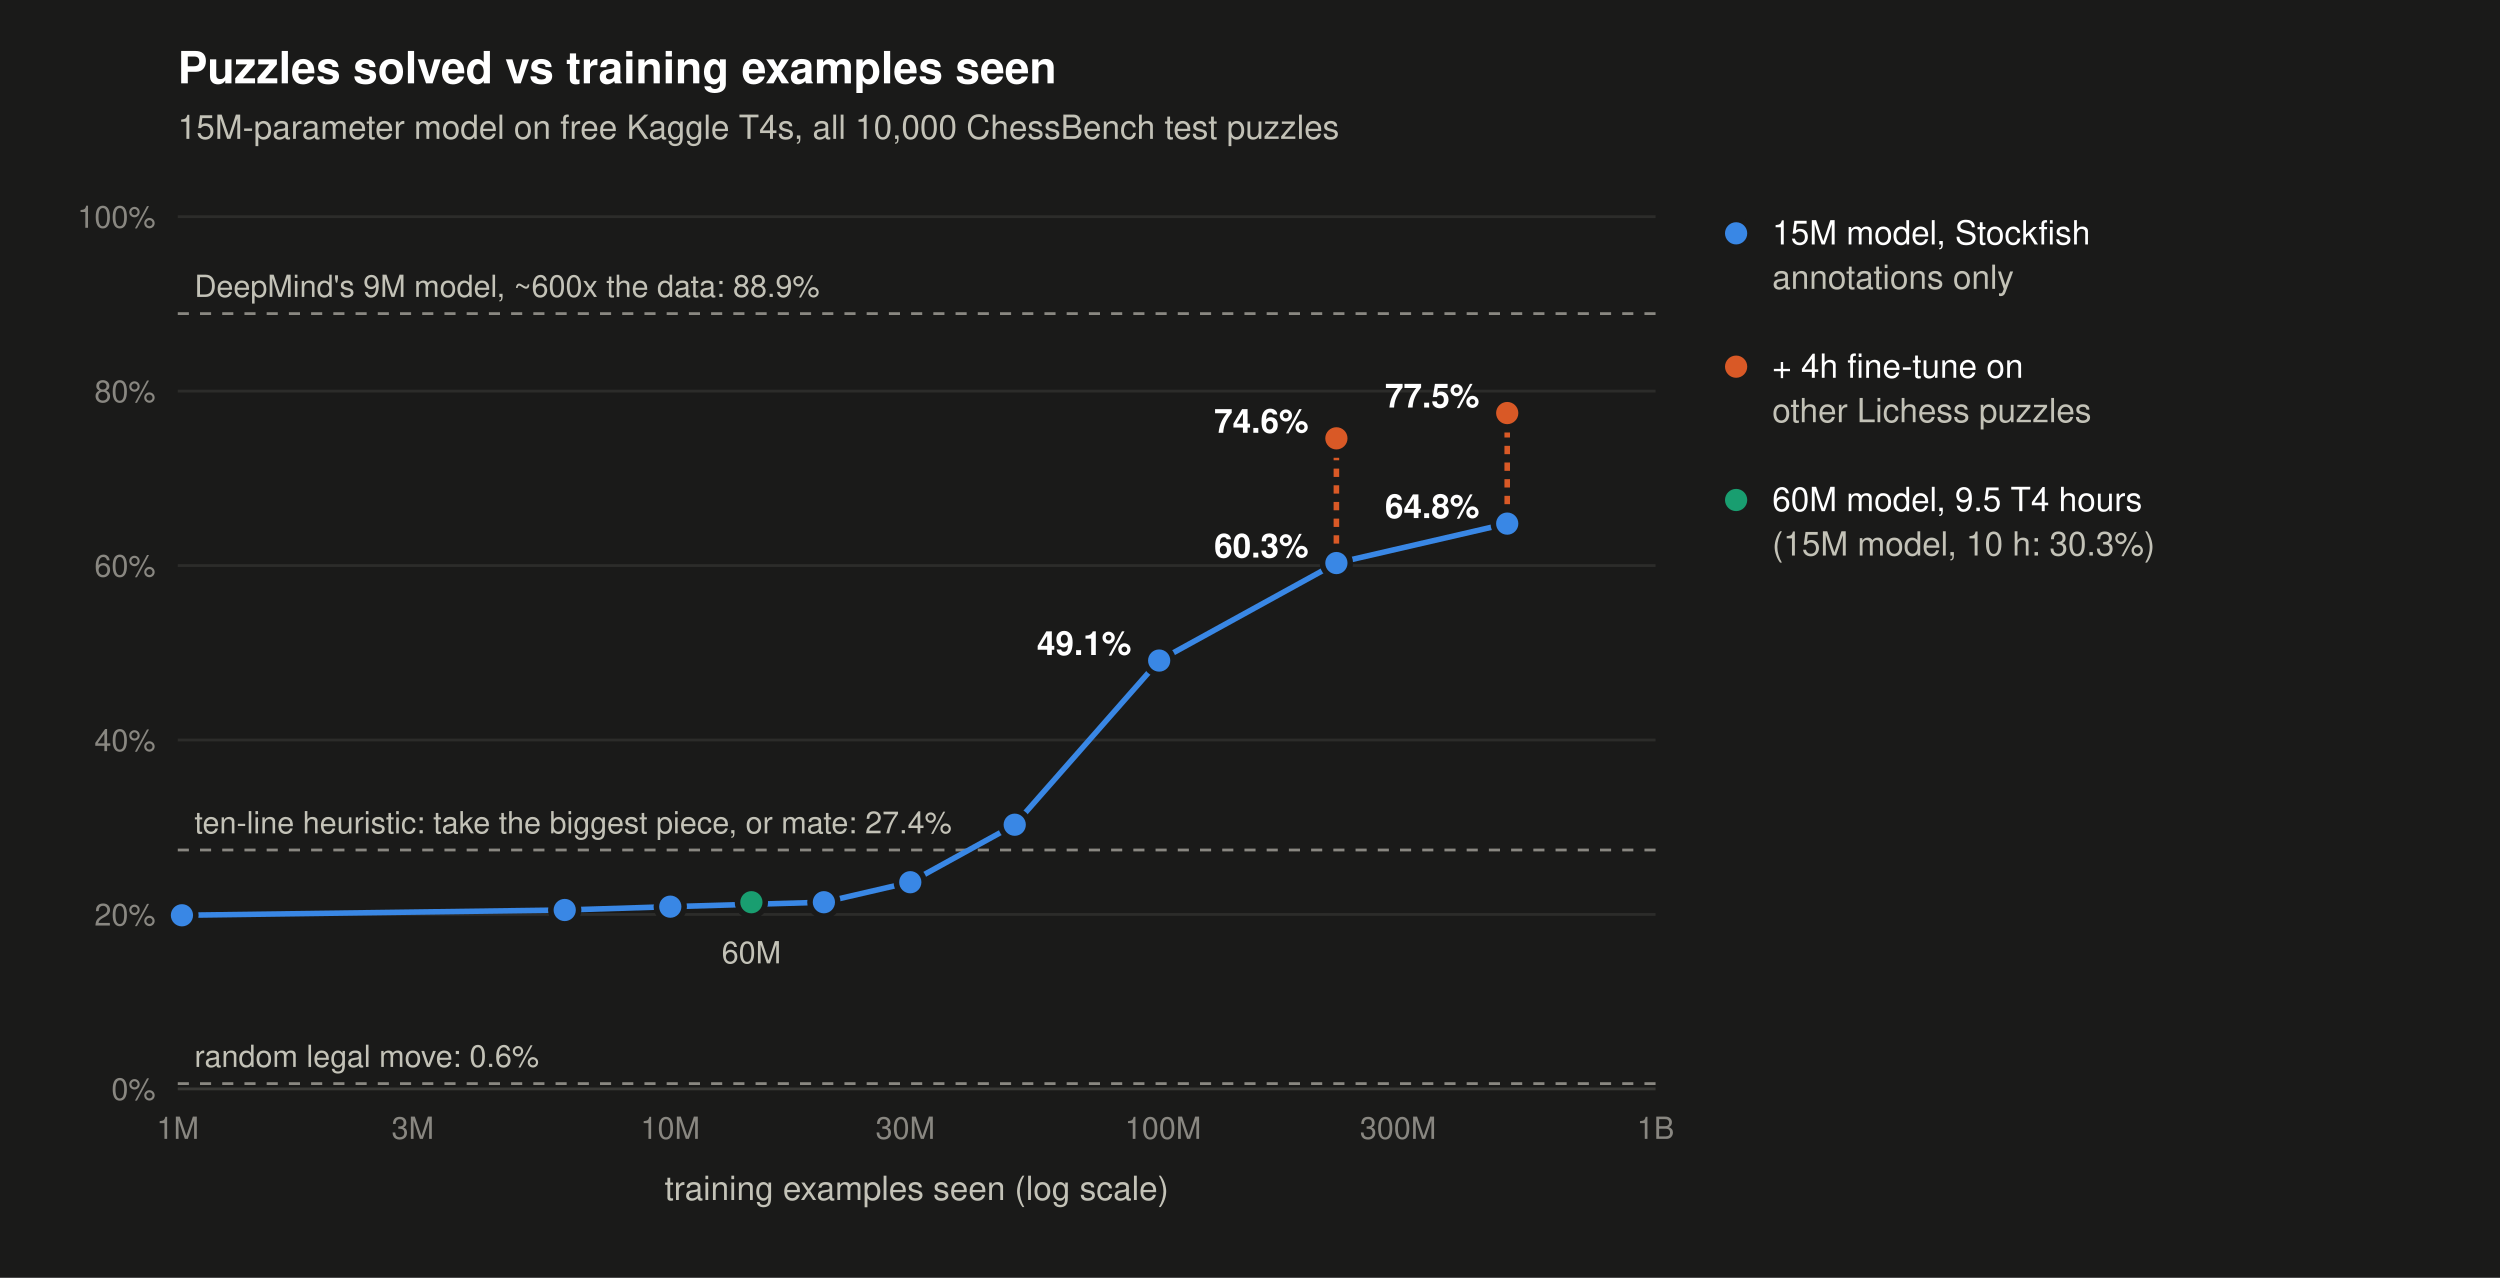
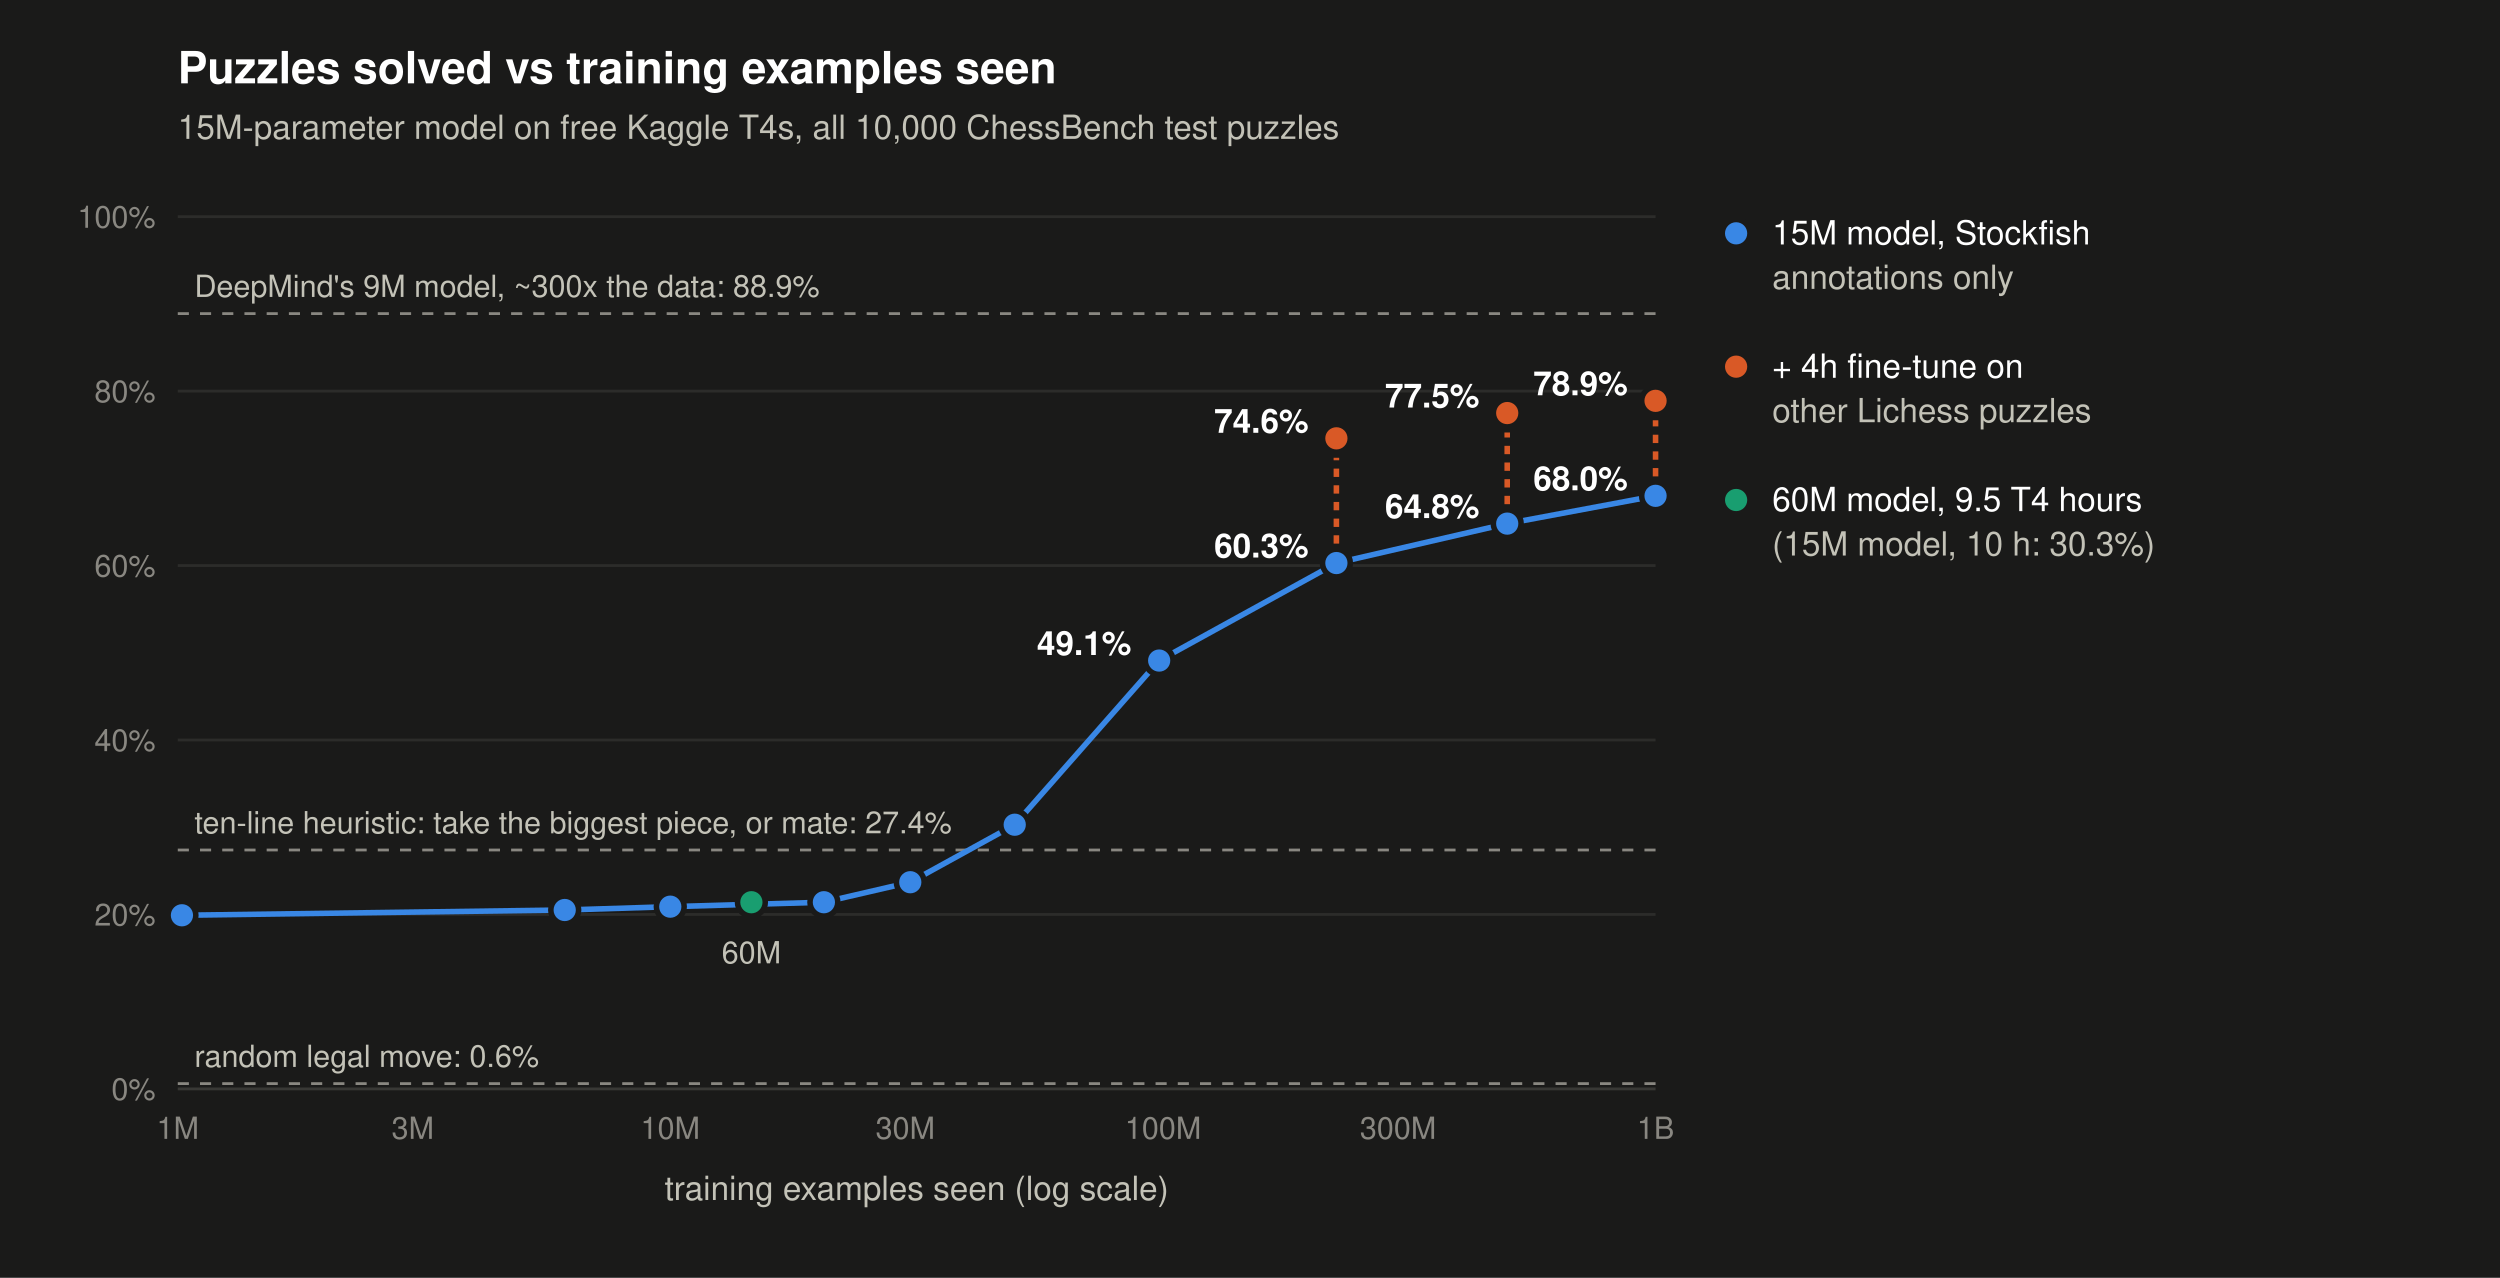
<svg xmlns="http://www.w3.org/2000/svg" viewBox="0 0 900 460" width="900" height="460" role="img" aria-labelledby="t d">
  <rect width="900" height="460" fill="#1a1a19" />
  <text x="64.0" y="30.0" fill="#ffffff" font-size="16" text-anchor="start" font-weight="600" font-family="-apple-system, Segoe UI, Helvetica, Arial, sans-serif">Puzzles solved vs training examples seen</text>
  <text x="64.0" y="50.0" fill="#c3c2b7" font-size="12" text-anchor="start" font-weight="normal" font-family="-apple-system, Segoe UI, Helvetica, Arial, sans-serif">15M-parameter model on free Kaggle T4s, all 10,000 ChessBench test puzzles</text>
  <line x1="64" x2="596" y1="392.0" y2="392.0" stroke="#383835" stroke-width="1" />
  <text x="56.0" y="396.0" fill="#898781" font-size="11" text-anchor="end" font-weight="normal" font-family="-apple-system, Segoe UI, Helvetica, Arial, sans-serif">0%</text>
  <line x1="64" x2="596" y1="329.2" y2="329.2" stroke="#2c2c2a" stroke-width="1" />
  <text x="56.0" y="333.2" fill="#898781" font-size="11" text-anchor="end" font-weight="normal" font-family="-apple-system, Segoe UI, Helvetica, Arial, sans-serif">20%</text>
  <line x1="64" x2="596" y1="266.4" y2="266.4" stroke="#2c2c2a" stroke-width="1" />
  <text x="56.0" y="270.4" fill="#898781" font-size="11" text-anchor="end" font-weight="normal" font-family="-apple-system, Segoe UI, Helvetica, Arial, sans-serif">40%</text>
  <line x1="64" x2="596" y1="203.6" y2="203.6" stroke="#2c2c2a" stroke-width="1" />
  <text x="56.0" y="207.6" fill="#898781" font-size="11" text-anchor="end" font-weight="normal" font-family="-apple-system, Segoe UI, Helvetica, Arial, sans-serif">60%</text>
  <line x1="64" x2="596" y1="140.8" y2="140.8" stroke="#2c2c2a" stroke-width="1" />
  <text x="56.0" y="144.8" fill="#898781" font-size="11" text-anchor="end" font-weight="normal" font-family="-apple-system, Segoe UI, Helvetica, Arial, sans-serif">80%</text>
  <line x1="64" x2="596" y1="78.0" y2="78.0" stroke="#2c2c2a" stroke-width="1" />
  <text x="56.0" y="82.0" fill="#898781" font-size="11" text-anchor="end" font-weight="normal" font-family="-apple-system, Segoe UI, Helvetica, Arial, sans-serif">100%</text>
  <text x="64.0" y="410.0" fill="#898781" font-size="11" text-anchor="middle" font-weight="normal" font-family="-apple-system, Segoe UI, Helvetica, Arial, sans-serif">1M</text>
  <text x="148.6" y="410.0" fill="#898781" font-size="11" text-anchor="middle" font-weight="normal" font-family="-apple-system, Segoe UI, Helvetica, Arial, sans-serif">3M</text>
  <text x="241.3" y="410.0" fill="#898781" font-size="11" text-anchor="middle" font-weight="normal" font-family="-apple-system, Segoe UI, Helvetica, Arial, sans-serif">10M</text>
  <text x="325.9" y="410.0" fill="#898781" font-size="11" text-anchor="middle" font-weight="normal" font-family="-apple-system, Segoe UI, Helvetica, Arial, sans-serif">30M</text>
  <text x="418.7" y="410.0" fill="#898781" font-size="11" text-anchor="middle" font-weight="normal" font-family="-apple-system, Segoe UI, Helvetica, Arial, sans-serif">100M</text>
  <text x="503.3" y="410.0" fill="#898781" font-size="11" text-anchor="middle" font-weight="normal" font-family="-apple-system, Segoe UI, Helvetica, Arial, sans-serif">300M</text>
  <text x="596.0" y="410.0" fill="#898781" font-size="11" text-anchor="middle" font-weight="normal" font-family="-apple-system, Segoe UI, Helvetica, Arial, sans-serif">1B</text>
  <text x="330.0" y="432.0" fill="#c3c2b7" font-size="12" text-anchor="middle" font-weight="normal" font-family="-apple-system, Segoe UI, Helvetica, Arial, sans-serif">training examples seen (log scale)</text>
  <line x1="64" x2="596" y1="112.9" y2="112.9" stroke="#898781" stroke-width="1" stroke-dasharray="4 4" />
-   <text x="70.0" y="106.9" fill="#c3c2b7" font-size="11" text-anchor="start" font-weight="normal" font-family="-apple-system, Segoe UI, Helvetica, Arial, sans-serif">DeepMind's 9M model, ~600x the data: 88.9%</text>
+   <text x="70.0" y="106.9" fill="#c3c2b7" font-size="11" text-anchor="start" font-weight="normal" font-family="-apple-system, Segoe UI, Helvetica, Arial, sans-serif">DeepMind's 9M model, ~300x the data: 88.9%</text>
  <line x1="64" x2="596" y1="306.0" y2="306.0" stroke="#898781" stroke-width="1" stroke-dasharray="4 4" />
  <text x="70.0" y="300.0" fill="#c3c2b7" font-size="11" text-anchor="start" font-weight="normal" font-family="-apple-system, Segoe UI, Helvetica, Arial, sans-serif">ten-line heuristic: take the biggest piece, or mate: 27.4%</text>
  <line x1="64" x2="596" y1="390.1" y2="390.1" stroke="#898781" stroke-width="1" stroke-dasharray="4 4" />
  <text x="70.0" y="384.1" fill="#c3c2b7" font-size="11" text-anchor="start" font-weight="normal" font-family="-apple-system, Segoe UI, Helvetica, Arial, sans-serif">random legal move: 0.6%</text>
-   <polyline points="65.5,329.5 203.3,327.6 241.3,326.4 296.6,324.8 327.7,317.6 365.3,296.9 417.3,237.8 481.1,202.7 542.6,188.5" fill="none" stroke="#3987e5" stroke-width="2" stroke-linejoin="round" stroke-linecap="round" />
+   <polyline points="65.5,329.5 203.3,327.6 241.3,326.4 296.6,324.8 327.7,317.6 365.3,296.9 417.3,237.8 481.1,202.7 542.6,188.5 596.0,178.5" fill="none" stroke="#3987e5" stroke-width="2" stroke-linejoin="round" stroke-linecap="round" />
  <circle cx="65.5" cy="329.5" r="5" fill="#3987e5" stroke="#1a1a19" stroke-width="2" />
  <circle cx="203.3" cy="327.6" r="5" fill="#3987e5" stroke="#1a1a19" stroke-width="2" />
  <circle cx="241.3" cy="326.4" r="5" fill="#3987e5" stroke="#1a1a19" stroke-width="2" />
  <circle cx="296.6" cy="324.8" r="5" fill="#3987e5" stroke="#1a1a19" stroke-width="2" />
  <circle cx="327.7" cy="317.6" r="5" fill="#3987e5" stroke="#1a1a19" stroke-width="2" />
  <circle cx="365.3" cy="296.9" r="5" fill="#3987e5" stroke="#1a1a19" stroke-width="2" />
  <circle cx="417.3" cy="237.8" r="5" fill="#3987e5" stroke="#1a1a19" stroke-width="2" />
  <circle cx="481.1" cy="202.7" r="5" fill="#3987e5" stroke="#1a1a19" stroke-width="2" />
  <circle cx="542.6" cy="188.5" r="5" fill="#3987e5" stroke="#1a1a19" stroke-width="2" />
+   <circle cx="596.0" cy="178.5" r="5" fill="#3987e5" stroke="#1a1a19" stroke-width="2" />
  <text x="407.3" y="235.8" fill="#ffffff" font-size="12" text-anchor="end" font-weight="600" font-family="-apple-system, Segoe UI, Helvetica, Arial, sans-serif">49.1%</text>
  <text x="471.1" y="200.7" fill="#ffffff" font-size="12" text-anchor="end" font-weight="600" font-family="-apple-system, Segoe UI, Helvetica, Arial, sans-serif">60.3%</text>
  <text x="532.6" y="186.5" fill="#ffffff" font-size="12" text-anchor="end" font-weight="600" font-family="-apple-system, Segoe UI, Helvetica, Arial, sans-serif">64.8%</text>
+   <text x="586.0" y="176.5" fill="#ffffff" font-size="12" text-anchor="end" font-weight="600" font-family="-apple-system, Segoe UI, Helvetica, Arial, sans-serif">68.0%</text>
  <line x1="481.1" x2="481.1" y1="195.7" y2="164.8" stroke="#d95926" stroke-width="2" stroke-dasharray="3 3" />
  <circle cx="481.1" cy="157.8" r="5" fill="#d95926" stroke="#1a1a19" stroke-width="2" />
  <text x="471.1" y="155.8" fill="#ffffff" font-size="12" text-anchor="end" font-weight="600" font-family="-apple-system, Segoe UI, Helvetica, Arial, sans-serif">74.6%</text>
  <line x1="542.6" x2="542.6" y1="181.5" y2="155.7" stroke="#d95926" stroke-width="2" stroke-dasharray="3 3" />
  <circle cx="542.6" cy="148.7" r="5" fill="#d95926" stroke="#1a1a19" stroke-width="2" />
  <text x="532.6" y="146.7" fill="#ffffff" font-size="12" text-anchor="end" font-weight="600" font-family="-apple-system, Segoe UI, Helvetica, Arial, sans-serif">77.5%</text>
+   <line x1="596.0" x2="596.0" y1="171.5" y2="151.3" stroke="#d95926" stroke-width="2" stroke-dasharray="3 3" />
+   <circle cx="596.0" cy="144.3" r="5" fill="#d95926" stroke="#1a1a19" stroke-width="2" />
+   <text x="586.0" y="142.3" fill="#ffffff" font-size="12" text-anchor="end" font-weight="600" font-family="-apple-system, Segoe UI, Helvetica, Arial, sans-serif">78.9%</text>
  <circle cx="270.5" cy="324.8" r="5" fill="#199e70" stroke="#1a1a19" stroke-width="2" />
  <text x="270.5" y="346.8" fill="#c3c2b7" font-size="11" text-anchor="middle" font-weight="normal" font-family="-apple-system, Segoe UI, Helvetica, Arial, sans-serif">60M</text>
  <circle cx="625.0" cy="84.0" r="5" fill="#3987e5" stroke="#1a1a19" stroke-width="2" />
  <text x="638.0" y="88.0" fill="#ffffff" font-size="12" text-anchor="start" font-weight="normal" font-family="-apple-system, Segoe UI, Helvetica, Arial, sans-serif">15M model, Stockfish</text>
  <text x="638.0" y="104.0" fill="#c3c2b7" font-size="12" text-anchor="start" font-weight="normal" font-family="-apple-system, Segoe UI, Helvetica, Arial, sans-serif">annotations only</text>
  <circle cx="625.0" cy="132.0" r="5" fill="#d95926" stroke="#1a1a19" stroke-width="2" />
  <text x="638.0" y="136.0" fill="#ffffff" font-size="12" text-anchor="start" font-weight="normal" font-family="-apple-system, Segoe UI, Helvetica, Arial, sans-serif">+ 4h fine-tune on</text>
  <text x="638.0" y="152.0" fill="#c3c2b7" font-size="12" text-anchor="start" font-weight="normal" font-family="-apple-system, Segoe UI, Helvetica, Arial, sans-serif">other Lichess puzzles</text>
  <circle cx="625.0" cy="180.0" r="5" fill="#199e70" stroke="#1a1a19" stroke-width="2" />
  <text x="638.0" y="184.0" fill="#ffffff" font-size="12" text-anchor="start" font-weight="normal" font-family="-apple-system, Segoe UI, Helvetica, Arial, sans-serif">60M model, 9.5 T4 hours</text>
  <text x="638.0" y="200.0" fill="#c3c2b7" font-size="12" text-anchor="start" font-weight="normal" font-family="-apple-system, Segoe UI, Helvetica, Arial, sans-serif">(15M model, 10 h: 30.3%)</text>
</svg>
